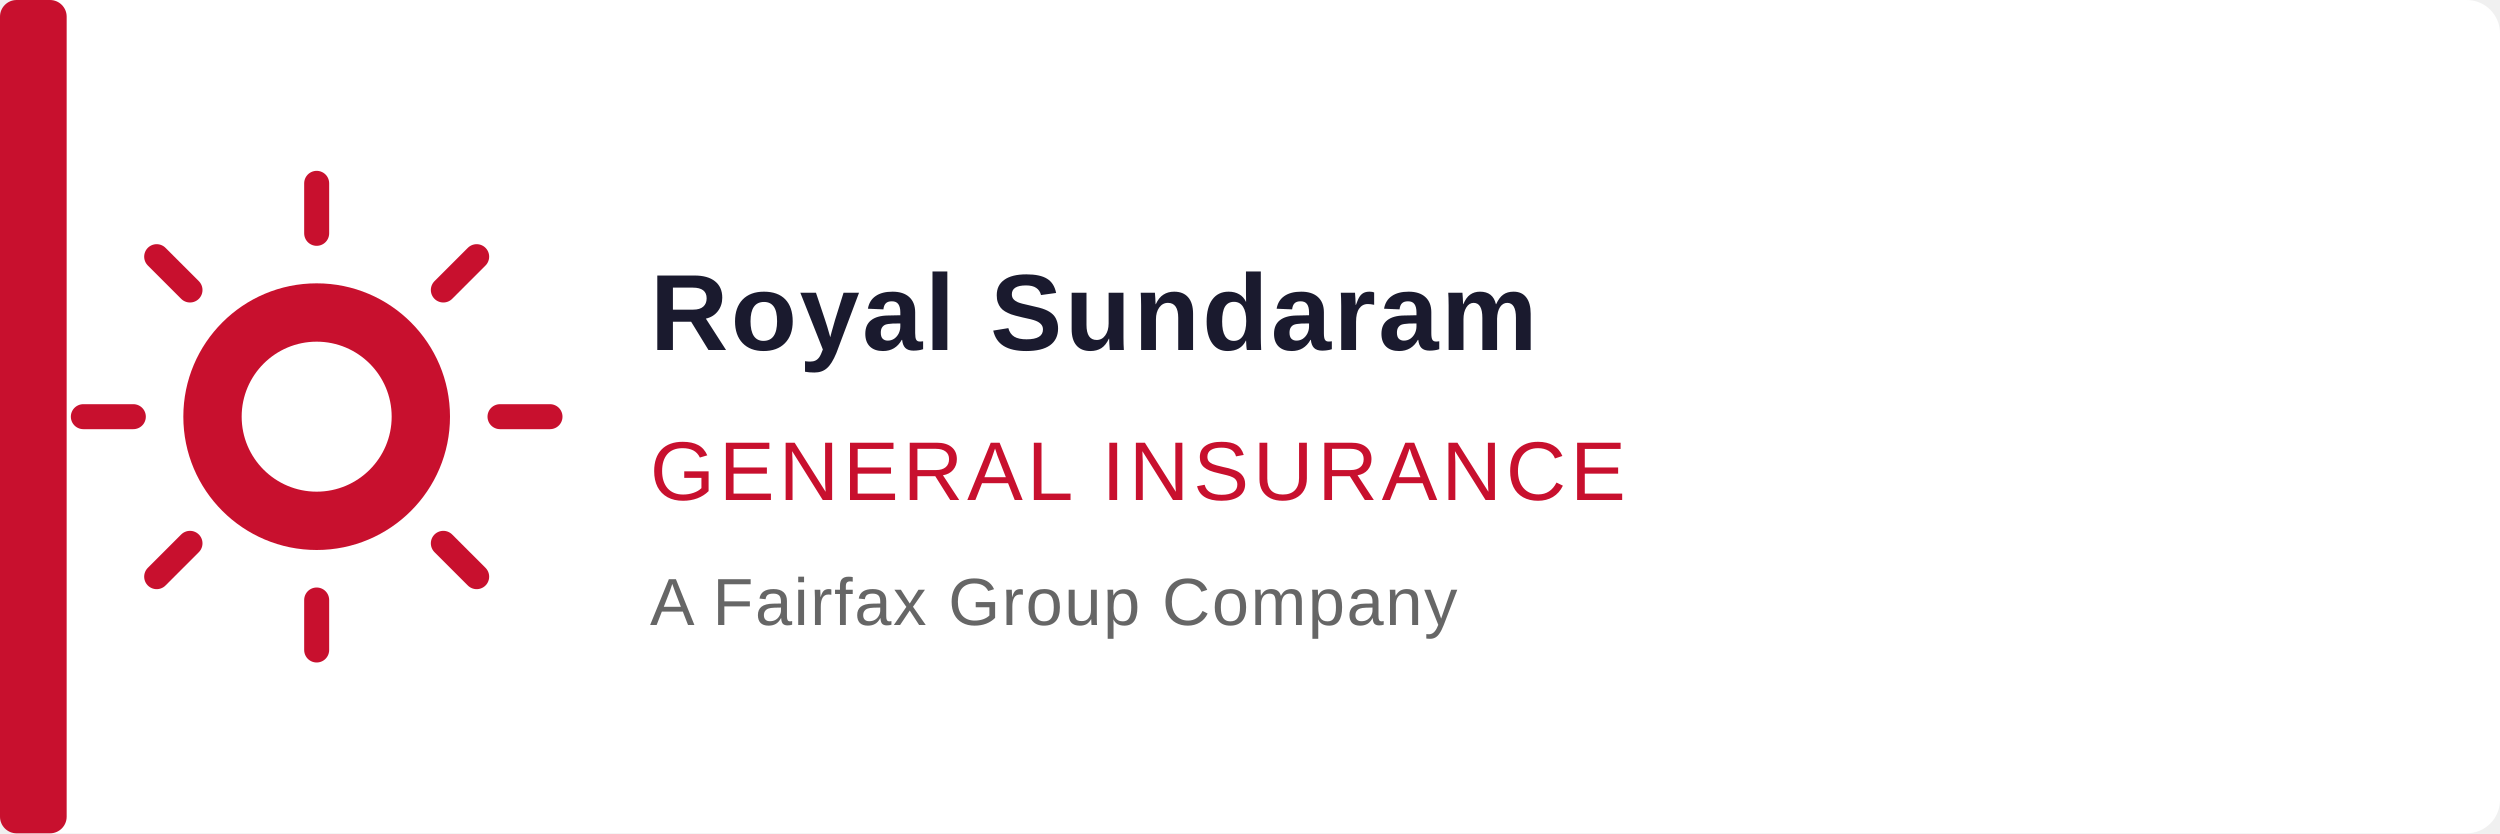
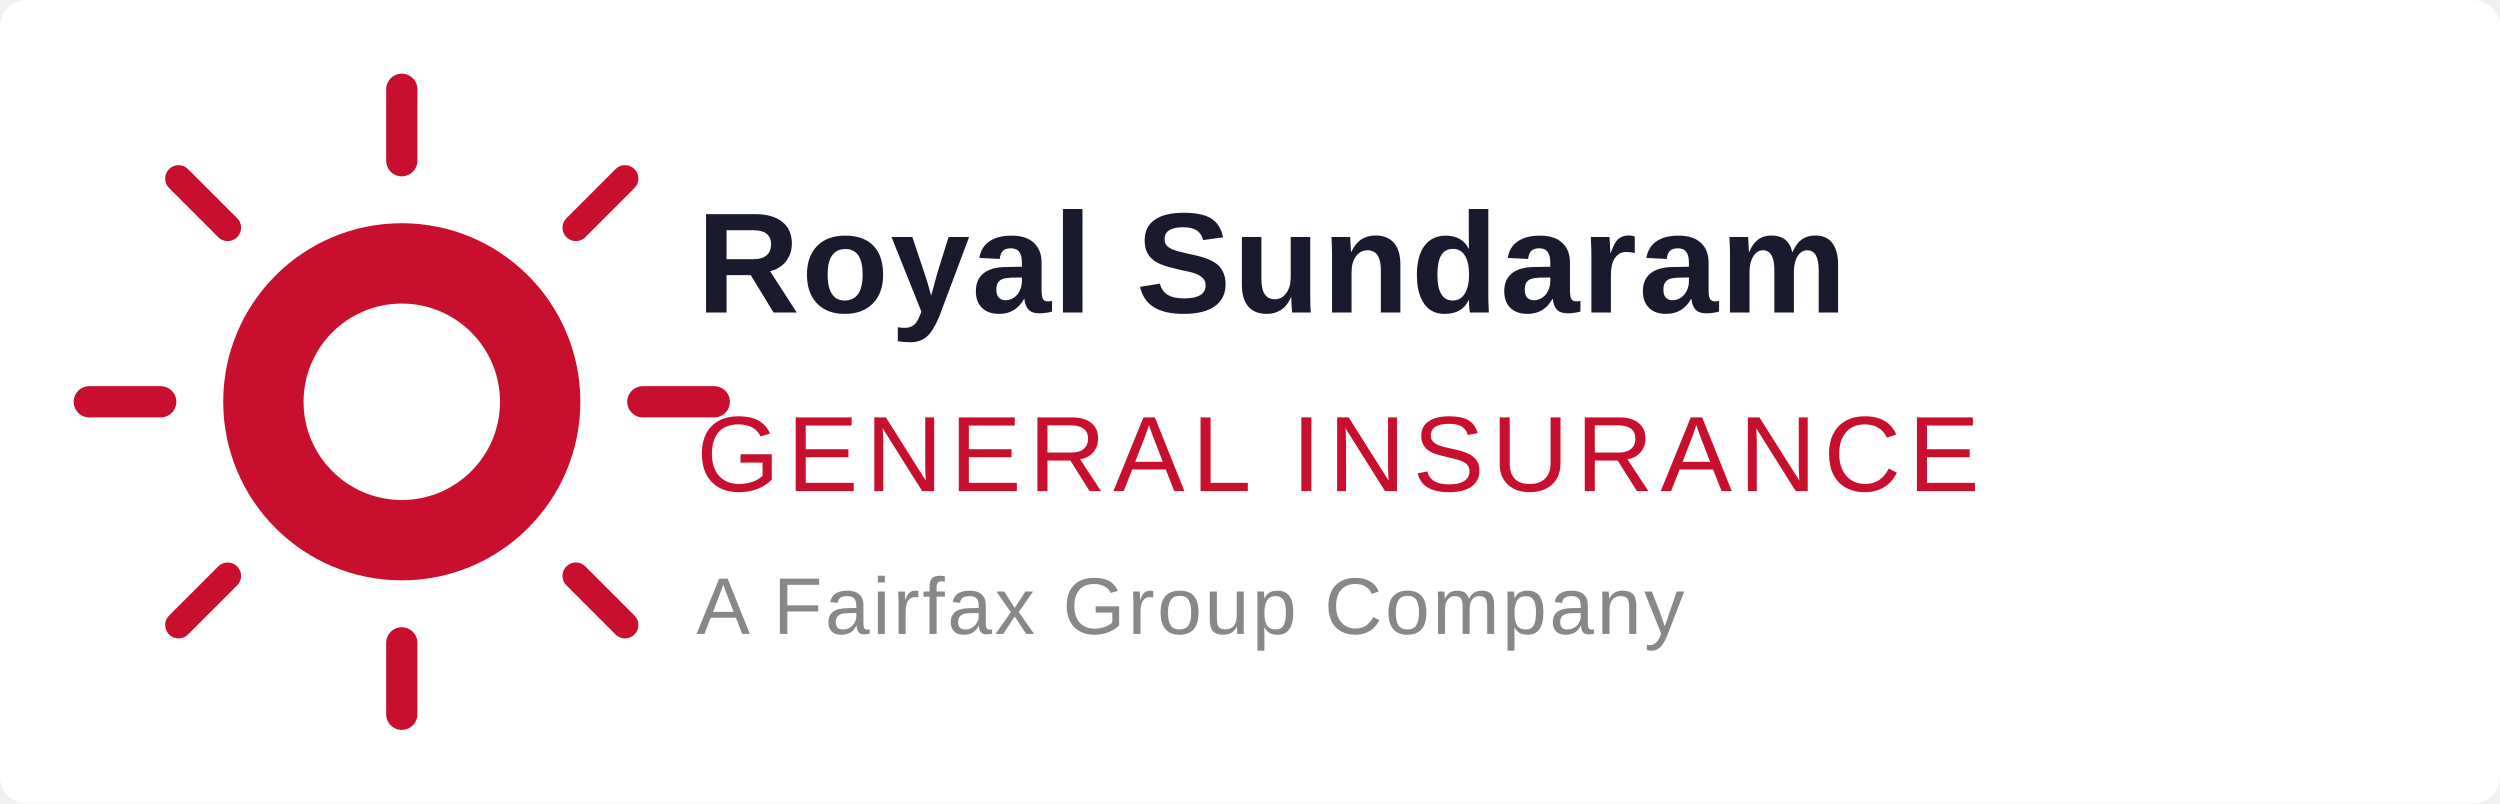
- <svg xmlns="http://www.w3.org/2000/svg" viewBox="0 0 300 100" role="img" aria-label="Royal Sundaram General Insurance">
-   <rect width="300" height="100" fill="#ffffff" rx="4" />
-   <rect x="0" y="0" width="8" height="100" fill="#C8102E" rx="2" />
-   <circle cx="38" cy="50" r="16" fill="#C8102E" />
-   <line x1="38" y1="28" x2="38" y2="22" stroke="#C8102E" stroke-width="3" stroke-linecap="round" />
-   <line x1="38" y1="72" x2="38" y2="78" stroke="#C8102E" stroke-width="3" stroke-linecap="round" />
-   <line x1="16" y1="50" x2="10" y2="50" stroke="#C8102E" stroke-width="3" stroke-linecap="round" />
-   <line x1="60" y1="50" x2="66" y2="50" stroke="#C8102E" stroke-width="3" stroke-linecap="round" />
-   <line x1="22.8" y1="34.8" x2="18.8" y2="30.8" stroke="#C8102E" stroke-width="3" stroke-linecap="round" />
-   <line x1="53.2" y1="65.2" x2="57.2" y2="69.2" stroke="#C8102E" stroke-width="3" stroke-linecap="round" />
-   <line x1="53.2" y1="34.8" x2="57.2" y2="30.8" stroke="#C8102E" stroke-width="3" stroke-linecap="round" />
-   <line x1="22.8" y1="65.2" x2="18.8" y2="69.2" stroke="#C8102E" stroke-width="3" stroke-linecap="round" />
-   <circle cx="38" cy="50" r="9" fill="#ffffff" />
-   <text x="78" y="42" font-family="Arial, sans-serif" font-size="13" font-weight="700" fill="#1a1a2e" letter-spacing="0.3">Royal Sundaram</text>
-   <text x="78" y="60" font-family="Arial, sans-serif" font-size="10" font-weight="400" fill="#C8102E" letter-spacing="0.5">GENERAL INSURANCE</text>
-   <text x="78" y="75" font-family="Arial, sans-serif" font-size="8" font-weight="400" fill="#666666" letter-spacing="0.2">A Fairfax Group Company</text>
+ <svg xmlns="http://www.w3.org/2000/svg" viewBox="0 0 280 90" role="img" aria-label="Royal Sundaram General Insurance">
+   <rect width="280" height="90" fill="#ffffff" rx="3" />
+   <circle cx="45" cy="45" r="20" fill="#C8102E" />
+   <line x1="45" y1="18" x2="45" y2="10" stroke="#C8102E" stroke-width="3.5" stroke-linecap="round" />
+   <line x1="45" y1="72" x2="45" y2="80" stroke="#C8102E" stroke-width="3.5" stroke-linecap="round" />
+   <line x1="18" y1="45" x2="10" y2="45" stroke="#C8102E" stroke-width="3.5" stroke-linecap="round" />
+   <line x1="72" y1="45" x2="80" y2="45" stroke="#C8102E" stroke-width="3.5" stroke-linecap="round" />
+   <line x1="25.5" y1="25.5" x2="20" y2="20" stroke="#C8102E" stroke-width="3" stroke-linecap="round" />
+   <line x1="64.5" y1="64.5" x2="70" y2="70" stroke="#C8102E" stroke-width="3" stroke-linecap="round" />
+   <line x1="64.5" y1="25.5" x2="70" y2="20" stroke="#C8102E" stroke-width="3" stroke-linecap="round" />
+   <line x1="25.5" y1="64.5" x2="20" y2="70" stroke="#C8102E" stroke-width="3" stroke-linecap="round" />
+   <circle cx="45" cy="45" r="11" fill="#ffffff" />
+   <text x="78" y="35" font-family="Arial, Helvetica, sans-serif" font-size="16" font-weight="800" fill="#1a1a2e" letter-spacing="0.2">Royal Sundaram</text>
+   <text x="78" y="55" font-family="Arial, Helvetica, sans-serif" font-size="12" font-weight="400" fill="#C8102E" letter-spacing="0.8">GENERAL INSURANCE</text>
+   <text x="78" y="71" font-family="Arial, Helvetica, sans-serif" font-size="9" font-weight="400" fill="#888888" letter-spacing="0.3">A Fairfax Group Company</text>
</svg>
